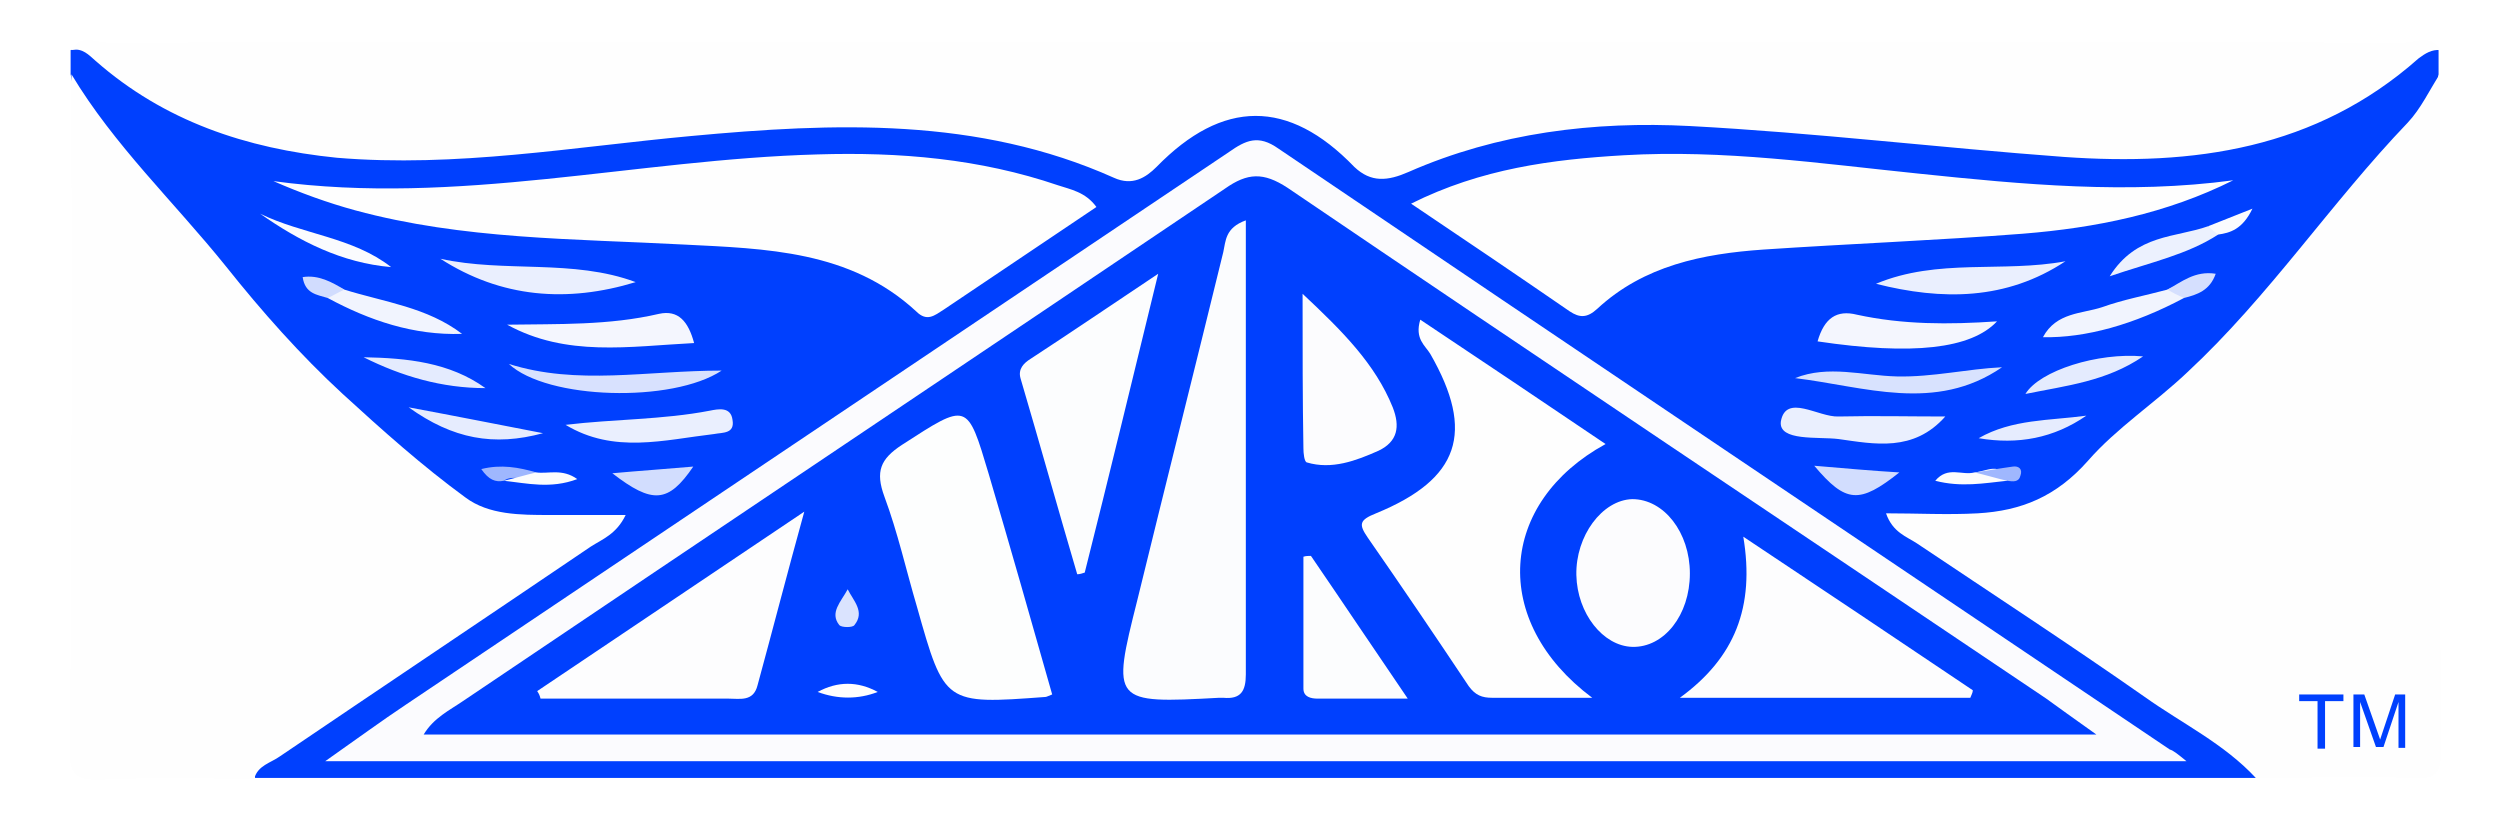
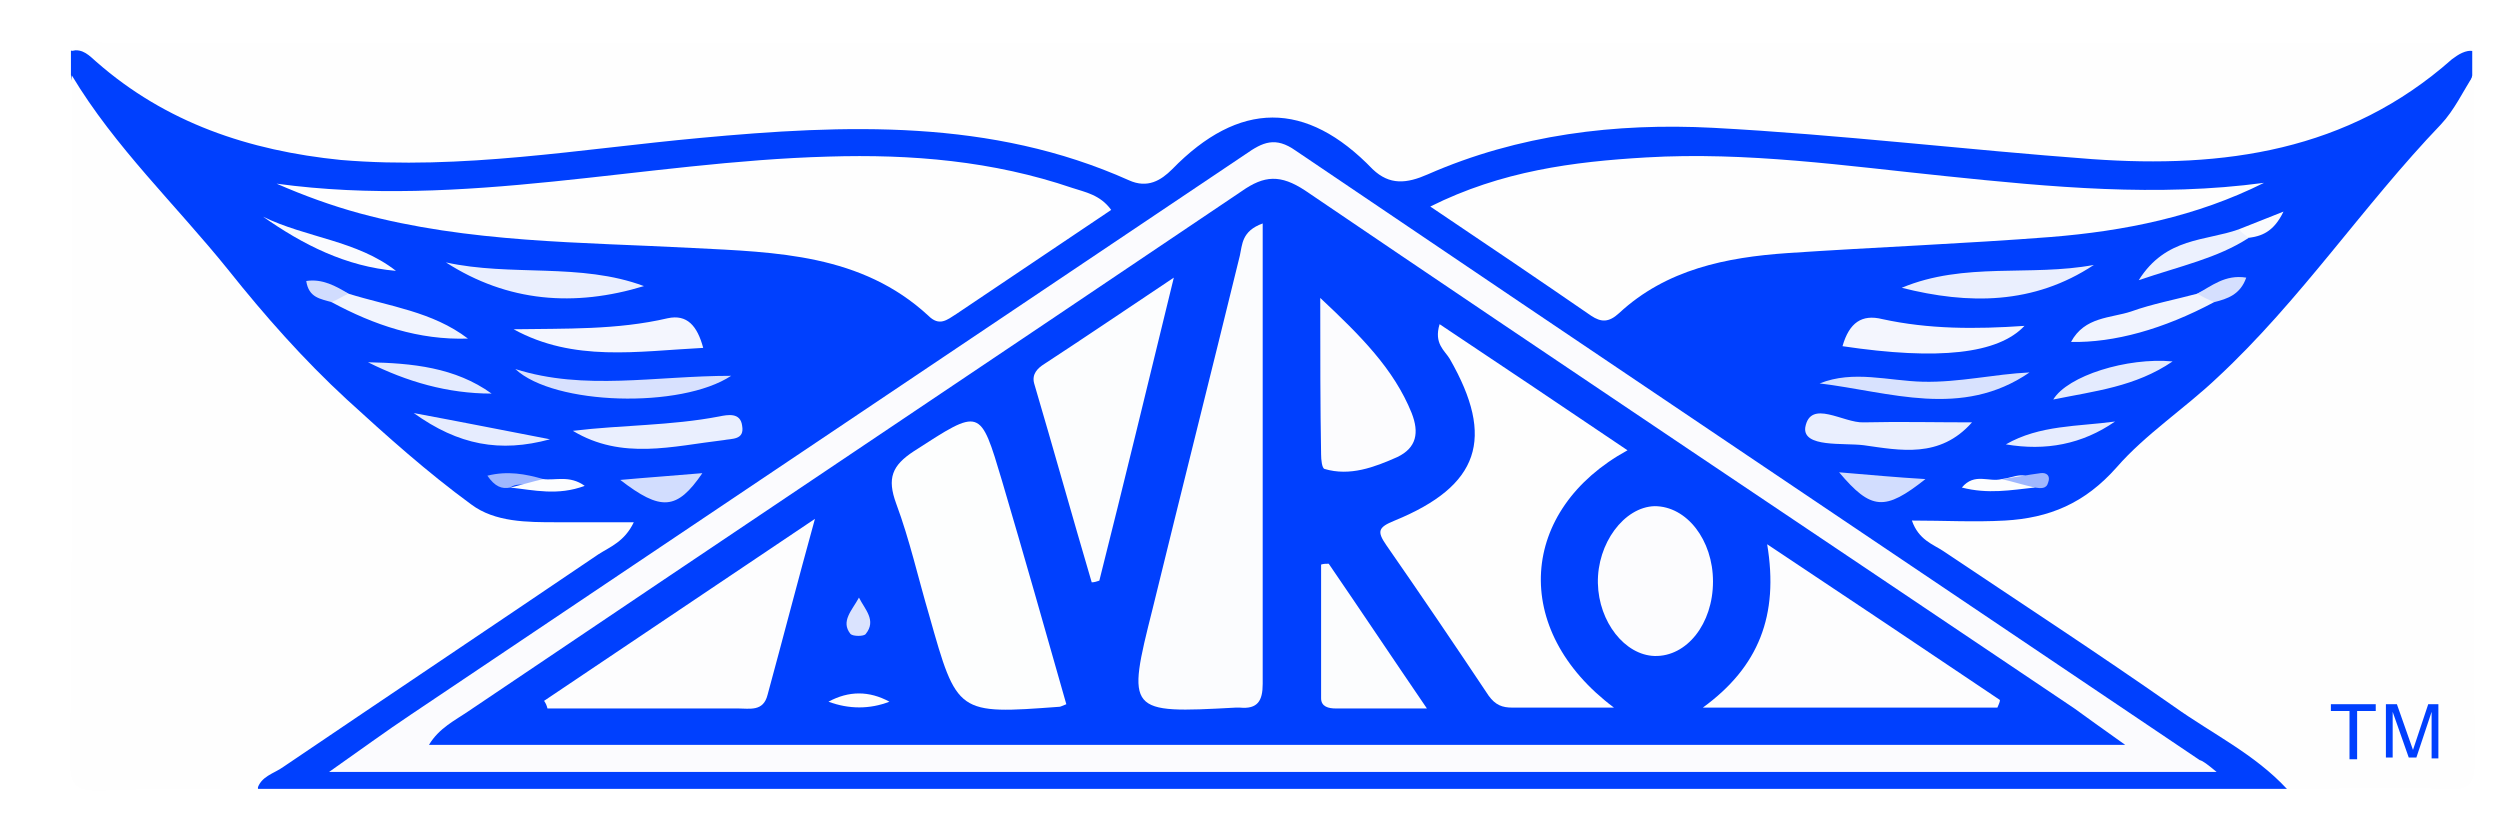
- <svg xmlns="http://www.w3.org/2000/svg" viewBox="-5.76 0.00 299.52 100.00">
+ <svg xmlns="http://www.w3.org/2000/svg" viewBox="-5.68 0.00 295.36 96.00">
  <style>.st0{fill:#0040fe}.st1{fill:#fefefe}.st3{fill:#f4f6fe}.st4{fill:#eaeffe}.st9{fill:#fafbfe}.st13{fill:#9fb7fe}.st14{fill:#fcfdfe}</style>
  <path d="M264.5 93.2H24.8c-.8-3.3 1.9-4.4 3.9-5.8 11.3-8.2 23.2-15.7 35-23.7-4-.3-7.9.2-11.6-1.1-1.8-.6-3.6-1.3-5.1-2.5-13-10.2-24.4-22.2-34.4-35.4-1-1.3-1.9-2.6-3.1-3.6-3.9-3.2-5.9-7.4-6.8-12.2V6c3.1-.7 5.5.9 7.8 2.4 11.3 7.6 23.9 8.9 37 8.3 12.7-.6 25.3-2.5 38.1-3.4 14-1 27.7.1 40.9 4.9 2.7 1 4.9-.1 7.1-1.5 11.3-7.6 10.5-7.6 21.8 0 2.8 1.9 5.4 2.3 8.5 1.1 16.1-6 32.8-5.5 49.5-3.6 10.6 1.2 21.2 2.7 31.9 2.9 11.8.2 23.5-1.6 33.7-8.9 2.1-1.5 4.5-3 7.4-2.2v2.9c-.9 4.8-3.5 8.5-6.7 12.3-5 6-10.1 11.8-15 17.9-4.6 5.7-9.8 10.9-15.7 15.2-1.4 1-2.9 2-4.1 3.3-3.7 4.3-8.6 5.9-14.1 6.1-1.7.1-3.5-.1-5.3.2 11.7 7.9 23.6 15.4 34.9 23.7 2.2 1.3 5 2.3 4.1 5.6z" class="st0" />
  <path d="M286.6 6c-1-.1-1.8.4-2.6 1-12.3 10.9-27 12.9-42.5 11.8-14.9-1.1-29.8-2.9-44.8-3.7-11.5-.6-23 .8-33.7 5.5-2.5 1.1-4.5 1.3-6.5-.6-7.9-8.2-15.8-8.1-23.7 0-1.3 1.3-2.9 2.3-5.1 1.3-16.3-7.3-33.5-6.6-50.7-5-14.1 1.3-28.1 3.8-42.4 2.6-10.9-1.1-20.7-4.4-28.9-11.6-.8-.7-1.6-1.6-2.9-1.3 1.1-2 2.9-.9 4.3-.9 91.7-.1 183.4-.1 275.2 0 1.4 0 3.2-1.1 4.3.9zM2.8 8.9c5.1 8.5 12.3 15.3 18.5 23 4.3 5.4 8.9 10.6 14 15.3 4.7 4.3 9.5 8.6 14.7 12.4 2.8 2.1 6.6 2.1 10.1 2.1h9.1c-1.1 2.3-2.8 2.9-4.2 3.8-12.4 8.4-24.8 16.7-37.2 25.1-1.1.8-2.7 1.1-3.1 2.7-6 0-12.1-.2-18.1.1-3.1.1-4.1-.3-4-3.8.3-27 .2-53.9.2-80.7zm261.7 84.3c-3.8-4.1-8.8-6.5-13.3-9.7-9-6.3-18.2-12.3-27.3-18.4-1.2-.8-2.9-1.3-3.7-3.6 3.8 0 7.4.2 11 0 5.2-.3 9.4-2 13.2-6.3 3.4-3.9 8-6.9 11.9-10.6 9.8-9.1 17.2-20.3 26.4-29.9 1.6-1.7 2.6-3.9 3.9-5.9 0 27-.1 54 .1 81 0 2.9-.6 3.6-3.4 3.4-6.3-.2-12.5 0-18.8 0z" class="st1" />
  <path fill="#fbfbfe" d="M256.2 91.2h-223c3.7-2.6 6.7-4.8 9.7-6.8 32.9-22.1 65.7-44.1 98.6-66.2 2-1.4 3.5-2.1 5.9-.4 35.6 24.1 71.2 48 106.8 72 .4.1.9.5 2 1.4z" />
  <path d="M125.6 24.8l-18.3 12.3c-1.1.7-2 1.5-3.3.2-7.9-7.3-18-7.5-27.8-8-13.2-.7-26.5-.6-39.4-4.1-3.3-.9-6.6-2.1-9.8-3.5 22 3 43.4-2.6 65.2-3.2 9.8-.3 19.4.5 28.8 3.7 1.5.5 3.3.8 4.6 2.6zm37.7-.4c8.4-4.2 16.9-5.3 25.5-5.8 11.9-.7 23.6 1 35.3 2.2 12.5 1.3 25.1 2.5 37.7.8-8 4-16.5 5.7-25.2 6.4-10.3.8-20.7 1.2-31.1 1.9-7.2.5-14.3 1.9-19.9 7.1-1.2 1.1-2.1 1.1-3.3.3-6.1-4.2-12.3-8.4-19-12.9z" class="st1" />
  <path d="M55 38.9c6.1-.1 12.2.1 18.2-1.3 2.3-.5 3.5.9 4.2 3.5-7.8.4-15.3 1.7-22.4-2.2z" class="st3" />
  <path d="M47 31c7.7 1.7 15.9 0 23.4 2.8-8.2 2.5-16.1 1.9-23.4-2.8zm172 3c7.4-3.1 15.2-1.3 22.7-2.7C234.6 36 226.9 36 219 34z" class="st4" />
  <path d="M212 40.9c.8-2.8 2.3-3.8 4.7-3.2 5.5 1.2 11 1.2 16.8.8-3.1 3.3-10.1 4.1-21.5 2.4z" class="st3" />
  <path d="M227.3 49.9c-3.8 4.3-8.5 3.3-12.8 2.7-2.4-.3-7.2.3-6.9-2.1.6-3.4 4.5-.5 6.9-.6 4.3-.1 8.5 0 12.8 0zM62 50.9c5.8-.7 11.6-.6 17.3-1.7 1-.2 2.5-.5 2.7 1.1.3 1.7-1.2 1.5-2.2 1.7-6 .7-12 2.4-17.8-1.1z" class="st4" />
  <path fill="#d8e2fe" d="M234.1 44c-8 5.5-16.5 2.3-24.8 1.3 4-1.6 8.1-.3 12.2-.2 4.3.1 8.4-.9 12.6-1.1z" />
  <path fill="#d8e1fe" d="M55.2 43.6c8.2 2.6 16.5.8 25.5.8-5.9 3.9-20.9 3.5-25.5-.8z" />
  <path fill="#f1f4fe" d="M255.9 35.7c-6 3.2-11.8 4.8-16.9 4.7 1.6-3 4.7-2.8 7.1-3.6 2.5-.9 5.2-1.4 7.8-2.1 1.1-.5 2-.8 2 1zm-220.4-1c4.8 1.5 9.9 2.1 14.1 5.3-5.8.2-11.1-1.6-16.1-4.3-.1-1.8.9-1.5 2-1z" />
  <path fill="#e4ebfe" d="M52.4 46.5c-5.2 0-10-1.4-14.6-3.7 5.2.1 10.3.6 14.6 3.7zM251 42.7c-4.4 3-9.2 3.5-14.1 4.5 1.7-2.8 8.7-5 14.1-4.5z" />
  <path d="M25.4 25.6c5.1 2.5 11.1 2.8 15.7 6.4-5.9-.5-11-3.1-15.7-6.4z" class="st9" />
  <path fill="#ecf1fe" d="M260 28.1c-3.7 2.4-8 3.3-13 5 3.2-5.1 7.9-4.6 11.8-6 .5.3 1.1.4 1.2 1z" />
  <path fill="#e6ecfe" d="M43.2 48.8c5.9 1.1 10.4 2 16.1 3.1-5.9 1.6-10.8.7-16.1-3.1zm201 1c-3.9 2.7-8.2 3.5-12.9 2.7 4-2.3 8.5-2.1 12.9-2.7z" />
  <path fill="#d2ddfe" d="M67.6 56.7c3.3-.3 6.3-.5 9.7-.8-3 4.4-4.9 4.5-9.7.8zm144-.9c3.6.3 6.8.6 10.2.8-4.8 3.8-6.4 3.7-10.2-.8z" />
  <path d="M54.6 57.6c-1 .2-1.8-.1-2.7-1.4 2.4-.6 4.5-.2 6.6.4-1 1.4-2.7.1-3.9 1z" class="st13" />
  <path d="M54.6 57.6c1.3-.3 2.6-.7 3.9-1 1.4.2 3.1-.5 4.9.8-3.2 1.2-6 .5-8.8.2zm180.1 0c-2.8.3-5.5.8-8.6 0 1.5-1.8 3.2-.6 4.7-1 1.4-.1 3.2-1.4 3.9 1z" class="st14" />
  <path fill="#d5dffe" d="M255.9 35.7c-.7-.3-1.3-.6-2-1 1.7-.9 3.3-2.3 5.8-1.9-.7 2-2.2 2.5-3.8 2.9z" />
  <path d="M234.7 57.6c-1.3-.3-2.6-.7-3.9-1 1.5-.2 3.1-.5 4.6-.7.7-.1 1.2.3.9 1.1-.2.8-.9.7-1.6.6z" class="st13" />
  <path fill="#d1dcfe" d="M35.5 34.7c-.7.3-1.3.7-2 1-1.3-.4-2.7-.5-3-2.5 1.9-.3 3.5.6 5 1.5z" />
  <path d="M260 28.1c-.4-.3-.8-.6-1.2-1 1.5-.6 3-1.2 5.3-2.1-1.2 2.5-2.7 2.9-4.1 3.1z" class="st9" />
  <path d="M245.4 88H45c1.2-2 3.1-2.9 4.7-4 30.4-20.5 60.9-40.9 91.3-61.4 2.7-1.9 4.6-2 7.5-.1 30.2 20.5 60.6 40.8 90.9 61.2 1.5 1.1 3.2 2.3 6 4.3z" class="st0" />
  <path d="M185 83.6h-12c-1.2 0-2-.3-2.8-1.4-4-6-8-11.9-12.1-17.8-1.1-1.6-1-2.1 1-2.9 10-4.1 11.9-9.7 6.5-19.1-.6-1-1.9-1.8-1.2-4.1 7.5 5 14.8 9.9 22.2 14.9-12.8 7-13.9 21.2-1.6 30.4z" class="st1" />
  <path fill="#fbfcfe" d="M143.5 26.4v54.4c0 2-.6 3-2.7 2.8h-.5c-12.8.7-12.9.6-9.8-11.7 3.4-13.9 6.9-27.8 10.3-41.7.3-1.3.2-2.9 2.7-3.8z" />
  <path fill="#fdfefe" d="M120.3 83.2c-.5.2-.7.3-.8.3-12.1.9-12.1.9-15.4-10.8-1.3-4.4-2.3-8.9-3.9-13.2-1.1-3-.5-4.5 2.1-6.2 7.9-5.1 7.8-5.2 10.4 3.5 2.6 8.8 5.1 17.6 7.6 26.4z" />
  <path fill="#fdfdfe" d="M230.3 83.6h-34.8c6.6-4.8 9-10.9 7.6-19.3 9.6 6.4 18.6 12.4 27.5 18.4 0 .3-.2.6-.3.9zm-171.7-.8c10.4-7 20.7-13.9 32-21.5-2.1 7.6-3.8 14.2-5.6 20.8-.5 2-2.1 1.6-3.5 1.6H59c-.1-.4-.2-.6-.4-.9z" />
  <path d="M133 32.8c-3.1 12.7-5.9 24.3-8.8 35.8-.3.1-.6.2-.9.2-2.3-7.8-4.5-15.7-6.8-23.5-.3-1.1.4-1.8 1.2-2.3 4.9-3.2 9.6-6.4 15.3-10.2z" class="st14" />
  <path fill="#fcfcfe" d="M196.7 68.7c0 5-3.1 8.9-6.9 8.8-3.5-.1-6.6-4-6.7-8.6-.1-4.7 3.1-9 6.7-9.1 3.8 0 6.9 4 6.9 8.9zm-46.4-33.5c4.8 4.5 8.7 8.4 10.8 13.6.9 2.3.6 4.1-1.7 5.2-2.7 1.2-5.6 2.3-8.6 1.4-.3-.1-.4-1.1-.4-1.7-.1-5.8-.1-11.6-.1-18.5z" />
  <path d="M151.3 66.6c3.7 5.4 7.3 10.8 11.6 17.1h-10.8c-.8 0-1.7-.2-1.7-1.2V66.7c.3-.1.6-.1.9-.1z" class="st14" />
  <path d="M92.2 82.9c2.4-1.3 4.8-1.3 7.2 0-2.3.9-4.8.9-7.2 0z" class="st1" />
  <path fill="#dae3fe" d="M95.8 70.6c.7 1.4 2.1 2.7.8 4.3-.2.3-1.5.3-1.8 0-1.2-1.5.2-2.8 1-4.3z" />
  <path d="M275 83.2v.8h-2.2v5.7h-.9V84h-2.2v-.8h5.3zm1.2 0h1.3l1.9 5.4 1.8-5.4h1.2v6.4h-.8v-5.5l-1.8 5.4h-.9l-1.9-5.4v5.4h-.8v-6.3z" class="st0" />
</svg>
